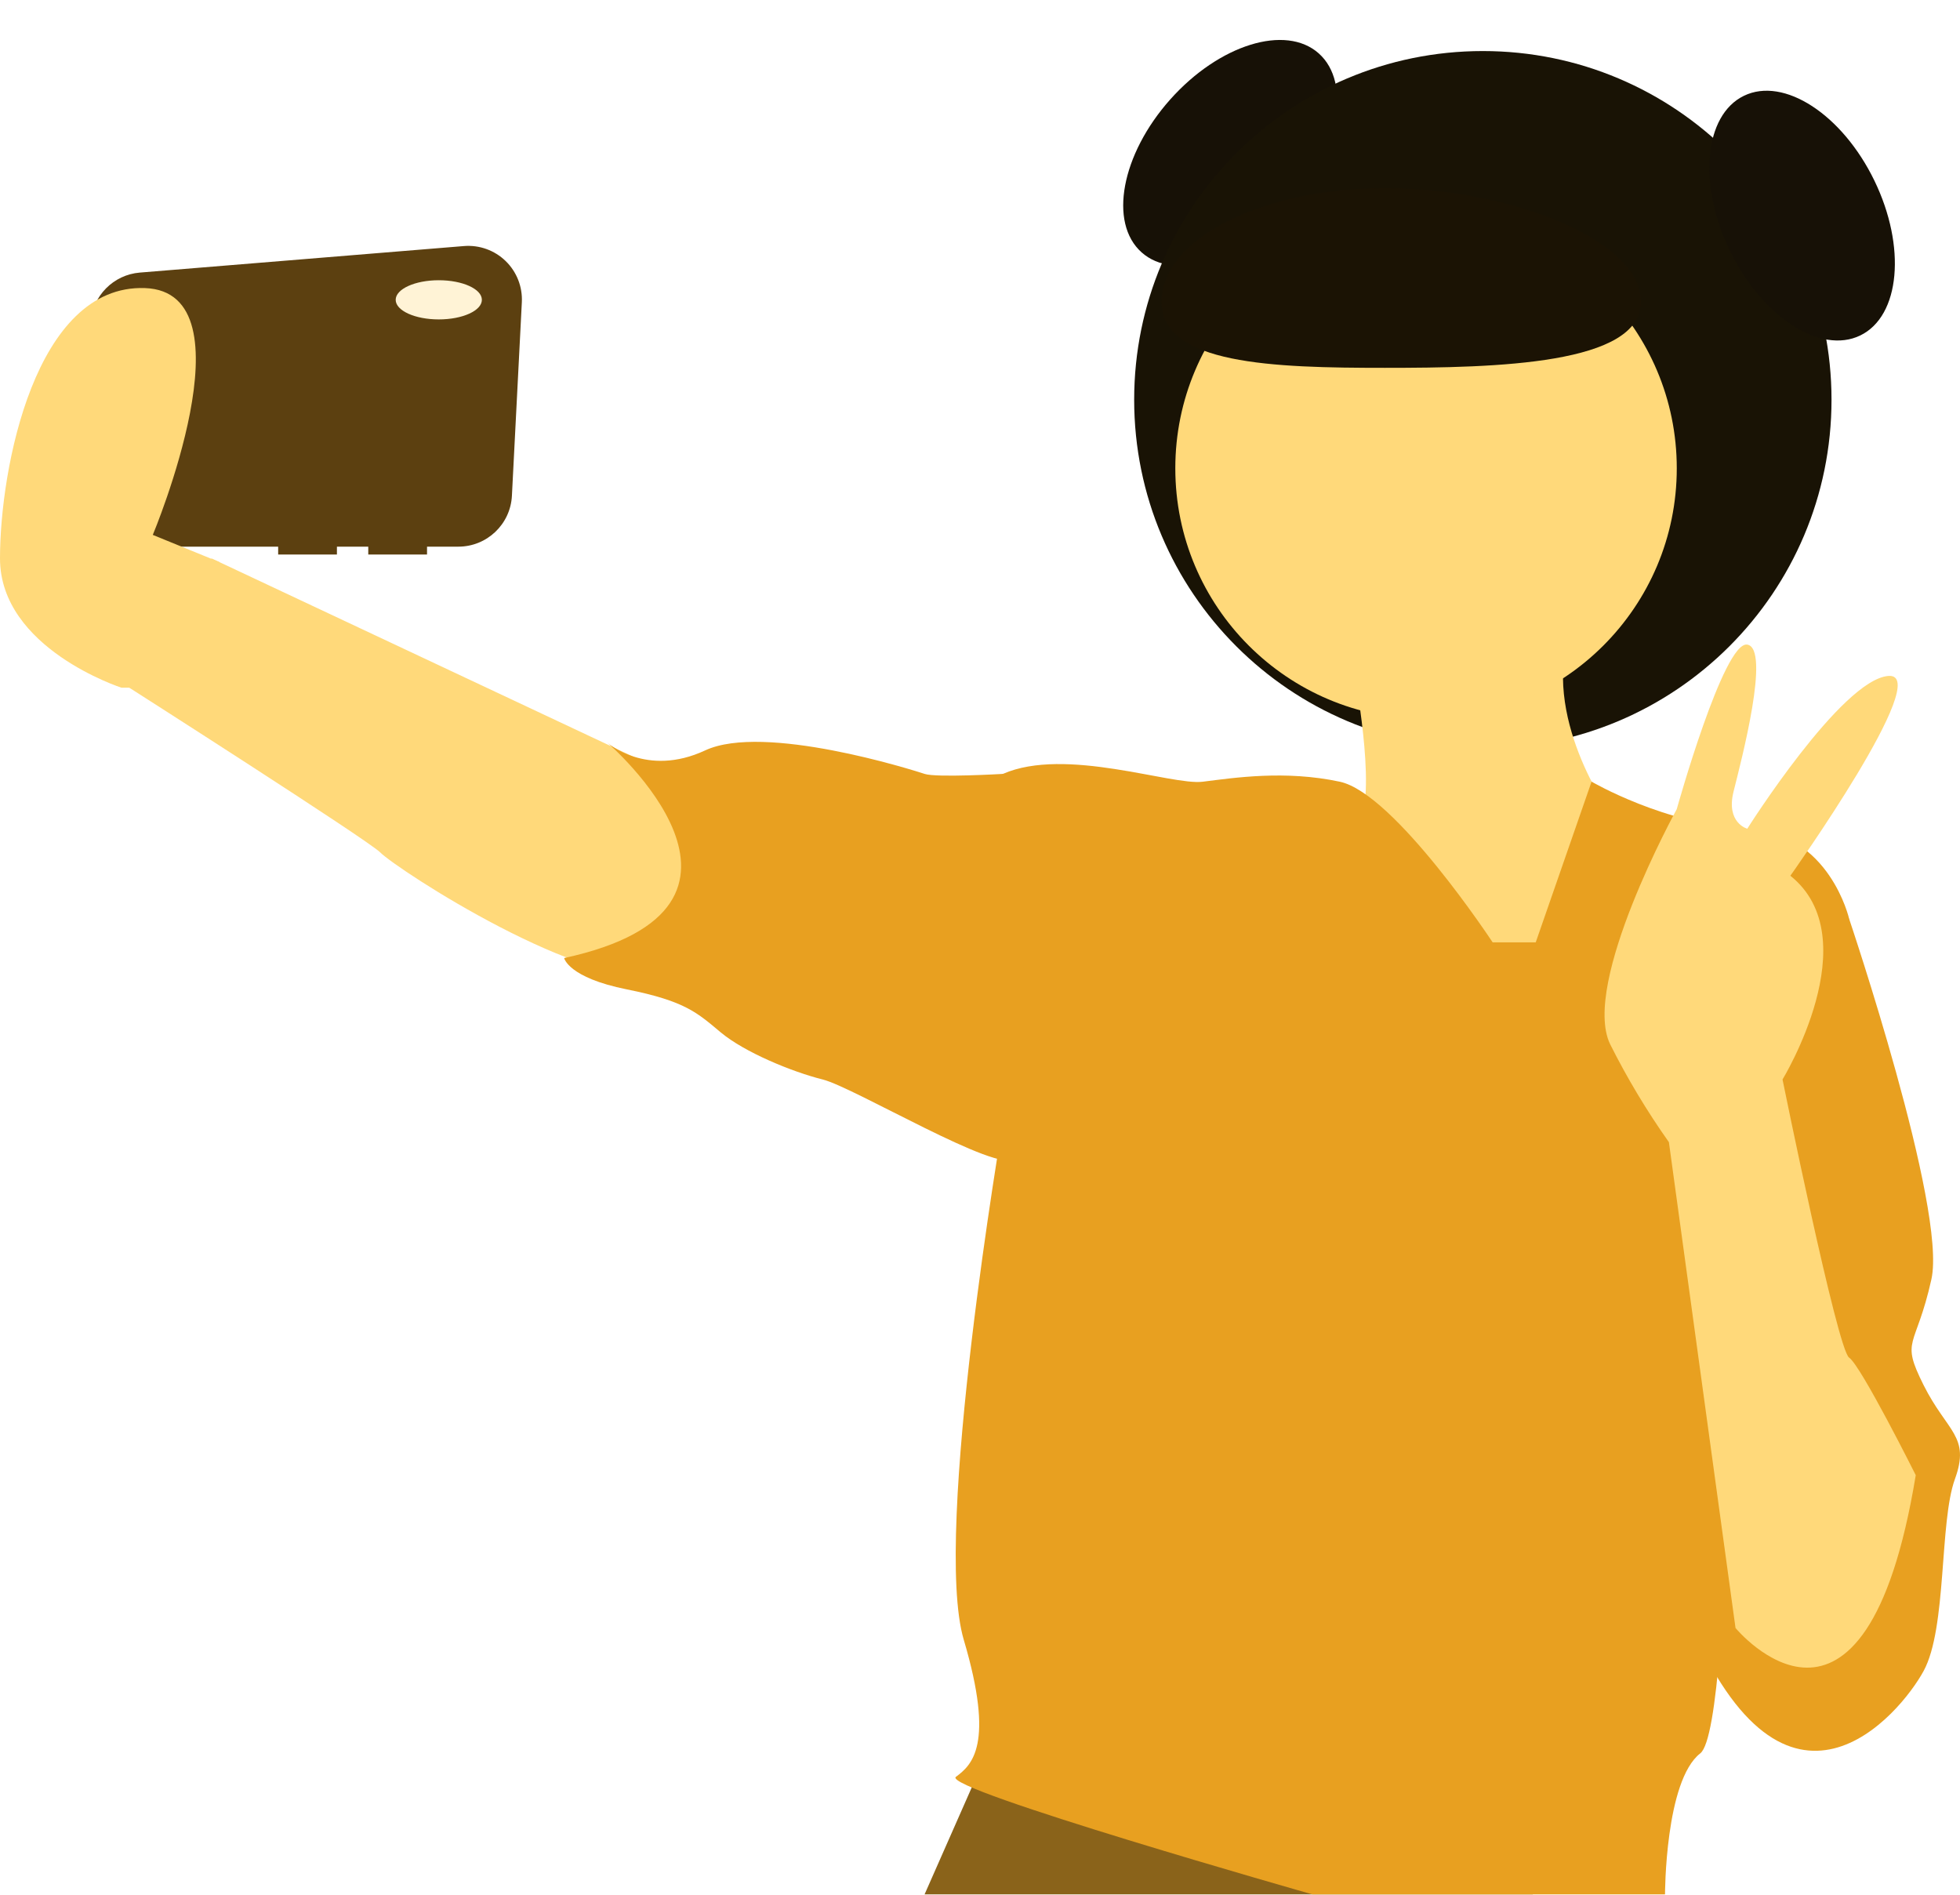
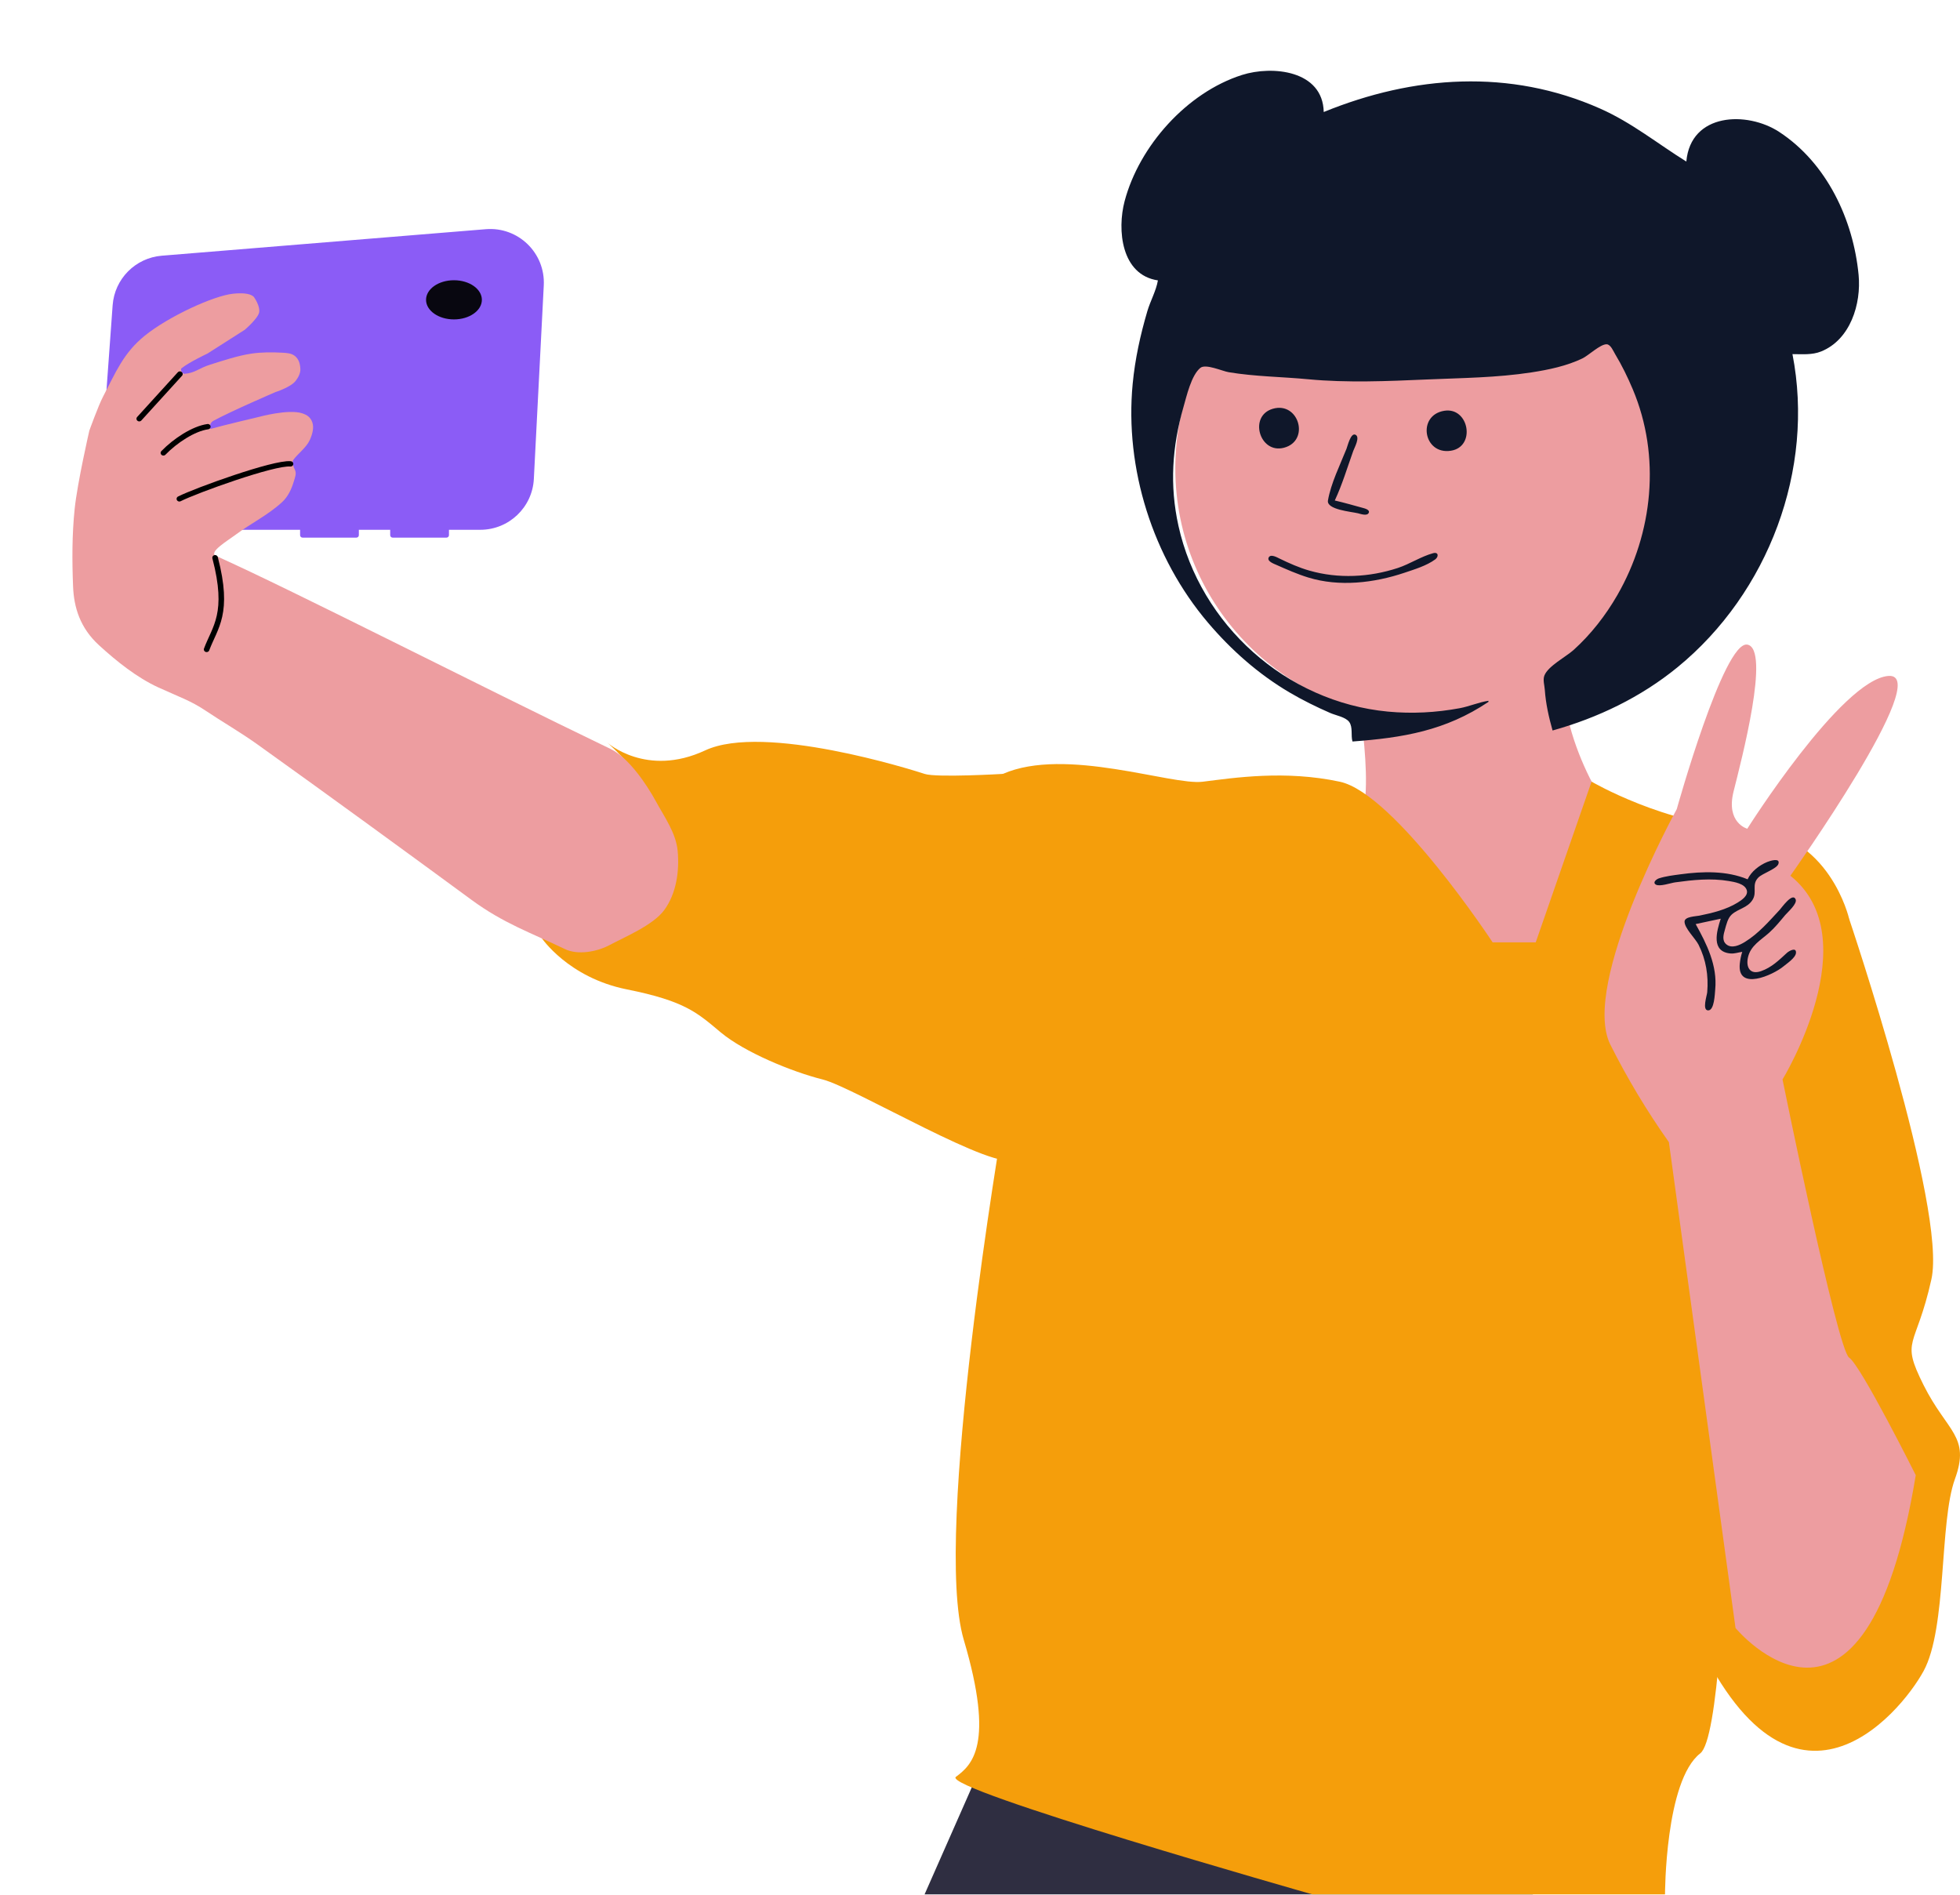
- <svg xmlns="http://www.w3.org/2000/svg" width="720.9" height="696.741" viewBox="0 0 720.9 696.741" role="img" artist="Katerina Limpitsouni" source="https://undraw.co/" version="1.1" id="svg10">
+ <svg xmlns="http://www.w3.org/2000/svg" width="720.9" height="696.741" viewBox="0 0 720.9 696.741" role="img" artist="Katerina Limpitsouni" source="https://undraw.co/" version="1.1" id="svg10" xml:space="preserve">
  <defs id="defs10" />
  <g transform="translate(-1094.33 -383.837)" id="g10">
-     <ellipse cx="48.992" cy="29.539" rx="48.992" ry="29.539" transform="translate(1492.159 457.01) rotate(-48.312)" fill="#2B1F0B" id="ellipse1" style="fill:#171106;fill-opacity:1" />
-     <circle cx="128.244" cy="128.244" r="128.244" transform="translate(1511.484 402.613)" fill="#2B1F0B" id="circle1" style="fill:#191305;fill-opacity:1" />
-     <path d="M831.933,327.857l-119.2,9.753a19.724,19.724,0,0,0-18.064,18.233l-4.451,61.422a19.724,19.724,0,0,0,19.672,21.149h53.725v2.882h21.614v-2.882h11.527v2.882H818.37v-2.882h11.522a19.724,19.724,0,0,0,19.7-18.714l3.65-71.175a19.723,19.723,0,0,0-21.306-20.668Z" transform="translate(433.024 146.479)" fill="#5C4010" id="path1" />
-     <path d="M896.035,450.2,727.444,370.948,697.184,418.5s87.664,55.963,92.221,60.52c6.484,6.484,76.37,51.874,103.748,44.669S907.562,457.405,896.035,450.2Z" transform="translate(444.698 218.266)" fill="#FFD97A" id="path2" />
-     <path d="M738.624,449.388l-21.613,48.99H940.76l-16.252-51.872Z" transform="translate(717.383 582.197)" fill="#8A631A" id="path3" />
-     <path d="M867.009,405.954s8.646,47.551,0,53.315,57.638,76.37,57.638,76.37l27.378-24.5,8.646-56.2s-25.937-36.024-14.409-67.725S867.009,405.954,867.009,405.954Z" transform="translate(725.89 227.929)" fill="#FFD97A" id="path4" />
-     <circle cx="92.221" cy="92.221" r="92.221" transform="translate(1526.616 463.85)" fill="#FFD97A" id="circle4" />
-     <path d="M1008.859,464.919s-36.024-54.756-56.2-59.079-38.906-1.441-50.433,0-50.433-12.969-73.488-2.882,0,128.244,0,128.244S802.8,682.5,814.331,721.408s2.882,46.11-2.882,50.433S942.576,815.07,942.576,815.07h129.685s0-41.787,12.969-51.874,11.528-223.347,11.528-223.347l43.228-83.575s-7.2-31.7-37.465-33.142-57.271-17.327-57.271-17.327l-20.541,59.115Z" transform="translate(634.472 265.508)" fill="#E8A020" id="path5" />
-     <path d="M931.592,415.272l-12.969-7.2s-24.5,1.441-28.819,0-59.079-18.732-80.693-8.646-36.024-2.882-36.024-2.882,70.607,60.52-15.85,79.252c0,0,1.441,7.2,23.055,11.528s25.937,8.646,34.583,15.85,25.937,14.41,37.465,17.291,64.843,34.886,70.606,29.122,0-33.445,0-33.445Z" transform="translate(544.59 260.4)" fill="#E8A020" id="path6" />
-     <path d="M950.8,414.771l27.378,15.85s36.024,106.63,30.26,132.567-11.528,21.614-2.882,38.906,17.291,18.732,11.527,34.583-2.882,54.756-11.527,70.606-50.433,66.284-86.457-18.732S950.8,414.771,950.8,414.771Z" transform="translate(796.276 291.16)" fill="#E8A020" id="path7" />
-     <path d="M1015.368,688.347s-20.173-40.347-24.5-43.229-24.5-102.307-24.5-102.307,31.7-51.874,2.882-74.929c0,0,53.315-74.929,36.024-73.488s-51.874,56.2-51.874,56.2-7.925-2.161-5.043-13.689,13.689-52.595,5.043-54.036-25.937,60.52-25.937,60.52-35.3,64.122-24.5,86.457a278.433,278.433,0,0,0,21.614,36.023l24.5,178.678S996.636,802.182,1015.368,688.347Z" transform="translate(783.586 238.049)" fill="#FFD97A" id="path8" />
-     <ellipse cx="15.85" cy="7.205" rx="15.85" ry="7.205" transform="translate(1239.865 486.905)" fill="#FFF3D6" id="ellipse8" />
-     <path d="M744.173,480.609H724S679.33,466.2,679.33,433.057s12.969-100.866,53.315-99.425,2.882,90.78,2.882,90.78l24.424,9.967.072,30.38Z" transform="translate(415 156.157)" fill="#FFD97A" id="path9" />
-     <path d="M82.134,0c45.361,0,94.18,18.709,94.18,41.788S123.2,66.08,82.134,66.08,0,64.866,0,41.788,36.773,0,82.134,0Z" transform="translate(1521.57 453.046)" fill="#C0841D" id="path10" style="fill:#1b1304;fill-opacity:1" />
-     <ellipse cx="29.539" cy="48.992" rx="29.539" ry="48.992" transform="translate(1709.183 431.973) rotate(-25.902)" fill="#2B1F0B" id="ellipse10" style="fill:#171106;fill-opacity:1" />
+     <path d="m 1273.022,468.132 -119.2,9.753 c -9.693,0.793 -17.361,8.533 -18.064,18.233 l -4.451,61.422 c -0.828,11.424 8.218,21.149 19.672,21.149 h 53.725 v 1.973 a 0.909,0.909 45 0 0 0.909,0.909 l 19.797,0 a 0.909,0.909 135 0 0 0.909,-0.909 v -1.973 h 11.527 v 1.973 a 0.909,0.909 45 0 0 0.909,0.909 l 19.797,0 a 0.909,0.909 135 0 0 0.909,-0.909 v -1.973 h 11.522 c 10.501,10e-4 19.162,-8.226 19.7,-18.714 l 3.65,-71.175 c 0.611,-11.916 -9.415,-21.641 -21.306,-20.668 z" fill="#090814" id="path1" style="fill:#8b5cf6;fill-opacity:1" />
+     <path d="M738.624,449.388l-21.613,48.99H940.76l-16.252-51.872Z" transform="translate(717.383 582.197)" fill="#2f2e41" id="path3" />
+     <path d="M867.009,405.954s8.646,47.551,0,53.315,57.638,76.37,57.638,76.37l27.378-24.5,8.646-56.2s-25.937-36.024-14.409-67.725S867.009,405.954,867.009,405.954Z" transform="translate(725.89 227.929)" fill="#ed9da0" id="path4" />
+     <circle cx="92.221" cy="92.221" r="92.221" transform="translate(1526.616 463.85)" fill="#ed9da0" id="circle4" />
+     <path d="M1008.859,464.919s-36.024-54.756-56.2-59.079-38.906-1.441-50.433,0-50.433-12.969-73.488-2.882,0,128.244,0,128.244S802.8,682.5,814.331,721.408s2.882,46.11-2.882,50.433S942.576,815.07,942.576,815.07h129.685s0-41.787,12.969-51.874,11.528-223.347,11.528-223.347l43.228-83.575s-7.2-31.7-37.465-33.142-57.271-17.327-57.271-17.327l-20.541,59.115Z" fill="#6c63ff" id="path5" style="fill:#f59e0b;fill-opacity:1" transform="translate(634.472 265.508)" />
+     <path d="m 931.592,415.272 -12.969,-7.2 c 0,0 -24.5,1.441 -28.819,0 -4.319,-1.441 -59.079,-18.732 -80.693,-8.646 -21.614,10.086 -36.024,-2.882 -36.024,-2.882 0,0 62.272,53.062 -24.185,71.794 0,0 9.776,14.658 31.39,18.986 21.614,4.328 25.937,8.646 34.583,15.85 8.646,7.204 25.937,14.41 37.465,17.291 11.528,2.881 64.843,34.886 70.606,29.122 5.763,-5.764 0,-33.445 0,-33.445 z" transform="translate(544.59,260.4)" fill="#6c63ff" id="path6" style="fill:#f59e0b;fill-opacity:1" />
+     <path d="M950.8,414.771l27.378,15.85s36.024,106.63,30.26,132.567-11.528,21.614-2.882,38.906,17.291,18.732,11.527,34.583-2.882,54.756-11.527,70.606-50.433,66.284-86.457-18.732S950.8,414.771,950.8,414.771Z" transform="translate(796.276 291.16)" fill="#6c63ff" id="path7" style="fill:#f59e0b;fill-opacity:1" />
+     <path d="M1015.368,688.347s-20.173-40.347-24.5-43.229-24.5-102.307-24.5-102.307,31.7-51.874,2.882-74.929c0,0,53.315-74.929,36.024-73.488s-51.874,56.2-51.874,56.2-7.925-2.161-5.043-13.689,13.689-52.595,5.043-54.036-25.937,60.52-25.937,60.52-35.3,64.122-24.5,86.457a278.433,278.433,0,0,0,21.614,36.023l24.5,178.678S996.636,802.182,1015.368,688.347Z" transform="translate(783.586 238.049)" fill="#ed9da0" id="path8" />
+     <ellipse cx="1261.299" cy="494.11" rx="10.266" ry="7.205" fill="#6c63ff" id="ellipse8" style="fill:#080710;fill-opacity:1;stroke-width:1" />
+     <path d="m 1520.217,486.964 c -0.671,3.881 -2.78,7.544 -3.893,11.333 -2.583,8.792 -4.516,17.58 -5.389,26.714 -2.978,31.12 7.397,63.939 27.692,87.832 8.584,10.106 18.536,18.908 29.977,25.66 4.849,2.862 9.884,5.333 15.044,7.586 1.984,0.866 5.638,1.477 6.938,3.294 1.404,1.963 0.536,4.954 1.195,7.173 18.543,-1.376 34.178,-3.947 50.013,-14.571 v -0.405 c -3.58,0.526 -6.993,2.063 -10.572,2.728 -8.729,1.622 -17.603,2.088 -26.43,1.251 -37.466,-3.554 -68.961,-31.954 -77.022,-68.335 -3.287,-14.837 -2.336,-29.159 1.856,-43.713 1.15,-3.992 2.859,-11.648 6.2,-14.372 1.97,-1.606 8.024,1.188 10.413,1.588 9.69,1.621 19.53,1.674 29.276,2.597 14.272,1.352 29.21,0.708 43.507,0.085 12.918,-0.563 25.8,-0.636 38.628,-2.616 6.317,-0.975 12.917,-2.351 18.704,-5.134 2.243,-1.079 6.593,-5.267 8.907,-5.201 1.486,0.042 2.486,2.561 3.128,3.626 2.497,4.142 4.62,8.499 6.496,12.952 10.339,24.545 7.462,52.847 -5.694,75.689 -4.276,7.424 -9.704,14.417 -16.09,20.169 -2.791,2.514 -9.386,5.908 -10.733,9.394 -0.623,1.613 0.038,3.592 0.151,5.246 0.348,5.07 1.475,10.094 2.856,14.976 16.691,-4.671 32.479,-12.243 45.947,-23.259 33.451,-27.362 50.545,-72.781 42.287,-115.168 3.567,0 7.201,0.373 10.572,-0.993 10.73,-4.348 14.776,-17.474 13.755,-28.149 -1.939,-20.284 -11.684,-41.125 -29.207,-52.586 -11.8,-7.719 -32.577,-7.09 -34.155,10.896 -10.679,-6.642 -20.057,-14.316 -31.715,-19.484 -33.252,-14.742 -68.649,-12.207 -101.652,1.27 -0.329,-15.353 -18.919,-17.186 -30.089,-13.622 -20.261,6.463 -37.77,26.114 -43.148,46.408 -2.783,10.502 -1.294,27.122 12.245,29.142 m 42.287,47.21 c -9.038,2.6 -4.907,16.697 4.066,14.34 9.706,-2.549 5.494,-17.091 -4.066,-14.34 m 63.024,0.746 c -10.077,1.643 -7.679,16.266 2.44,14.694 9.312,-1.447 6.675,-16.18 -2.44,-14.694 m -40.254,32.995 c 2.735,-5.822 4.617,-12.163 6.787,-18.214 0.435,-1.213 2.63,-5.088 0.826,-5.968 -1.756,-0.856 -2.89,4.123 -3.302,5.158 -2.362,5.931 -5.743,12.722 -6.824,19.017 -0.581,3.387 8.595,4.112 11.052,4.712 0.941,0.23 3.238,1.073 3.9,-0.071 0.716,-1.236 -1.55,-1.756 -2.276,-1.951 -3.378,-0.911 -6.753,-1.905 -10.164,-2.683 m 36.18,19.377 c -4.429,1.201 -8.598,4.001 -13.004,5.446 -10.484,3.439 -21.88,4.007 -32.529,0.961 -3.827,-1.094 -7.409,-2.702 -10.978,-4.43 -0.873,-0.423 -3.178,-1.754 -3.933,-0.472 -0.84,1.427 1.844,2.382 2.713,2.765 3.909,1.722 7.694,3.414 11.791,4.675 11.449,3.523 24.229,2.004 35.375,-1.743 3.688,-1.24 8.165,-2.588 11.325,-4.912 1.342,-0.987 1.233,-2.831 -0.761,-2.29 m -30.081,60.764 -0.407,0.405 0.407,-0.405 m 0.678,3.913 -0.136,0.27 0.136,-0.27 m 0.136,1.349 -0.406,0.405 0.406,-0.405 m 0.407,0.809 -0.407,0.405 0.407,-0.405 m 0.407,1.214 -0.407,0.405 0.407,-0.405" style="fill:#0f172a;fill-opacity:1;stroke:none;stroke-width:1" id="path1-7" />
+     <path d="m 1737.111,707.237 c -7.692,-3.197 -16.537,-2.952 -24.707,-1.837 -2.615,0.357 -5.381,0.673 -7.901,1.487 -0.807,0.26 -2.486,1.443 -1.165,2.288 1.357,0.868 5.517,-0.593 7.09,-0.81 6.58,-0.906 13.165,-1.608 19.766,-0.496 2.092,0.353 5.837,0.952 6.601,3.334 0.65,2.028 -1.886,3.693 -3.306,4.577 -4.178,2.6 -9.384,3.873 -14.165,4.831 -1.305,0.261 -5.317,0.337 -5.404,2.127 -0.116,2.395 4.029,6.331 5.137,8.546 2.78,5.556 3.697,11.342 3.203,17.46 -0.103,1.281 -1.988,6.708 0.362,6.708 2.275,0 2.422,-6.104 2.575,-7.697 0.837,-8.763 -3.082,-16.668 -7.191,-24.048 l 9.224,-1.976 c -1.509,4.637 -3.677,12.174 3.624,12.786 1.448,0.121 2.861,-0.405 4.283,-0.597 -0.446,1.407 -0.735,2.813 -0.893,4.283 -1.113,10.337 12.322,4.185 16.047,1.069 1.279,-1.07 4.506,-3.171 4.613,-5.008 0.129,-2.223 -2.598,-0.631 -3.295,0 -3.002,2.74 -5.626,5.374 -9.553,6.754 -4.09,1.437 -5.646,-1.468 -4.8,-5.126 0.992,-4.293 4.679,-6.242 7.76,-8.99 2.148,-1.916 4.063,-4.287 5.908,-6.493 0.938,-1.122 4.551,-4.184 3.845,-5.825 -1.132,-2.631 -5.139,3.11 -5.825,3.848 -3.978,4.279 -7.792,8.742 -12.818,11.838 -1.907,1.175 -4.842,2.586 -6.87,0.867 -1.67,-1.415 -0.985,-3.653 -0.473,-5.458 0.52,-1.832 1.016,-4.133 2.472,-5.471 2.384,-2.19 5.82,-2.411 7.682,-5.431 1.805,-2.929 -0.498,-5.548 2.136,-8.2 1.527,-1.538 6.735,-3.167 7.354,-4.984 0.831,-2.441 -3.165,-1.11 -4.064,-0.744 -2.896,1.179 -5.925,3.498 -7.247,6.382" style="fill:#0f172a;fill-opacity:1;stroke:none" id="path1-3" />
+     <g id="g3280" transform="matrix(1.136513,0,0,1.086525,626.3395,-29.20703)" style="fill:#ed9da0;fill-opacity:1;stroke:#000000;stroke-width:0.9;stroke-opacity:1">
+       <path style="fill:#ed9da0;fill-opacity:1;fill-rule:evenodd;stroke:none;stroke-width:0.27;stroke-linecap:round;stroke-linejoin:bevel;stroke-dasharray:none;stroke-opacity:1;paint-order:markers fill stroke" d="m 487.188,479.58 c -6.237,0.677 -20.742,7.615 -28.541,14.19 -6.946,5.856 -9.454,12.516 -13.519,20.64 -1.532,3.061 -4.44,11.512 -4.44,11.512 0,0 -3.864,17.566 -4.746,26.476 -0.866,8.747 -0.849,17.431 -0.519,26.215 0.269,7.146 2.249,14.068 8.415,19.971 5.625,5.385 12.27,10.948 19.147,14.246 6.737,3.231 10.497,4.482 15.429,7.95 5.07,3.565 11.143,7.218 16.67,11.353 23.231,17.379 47.702,36.047 69.312,52.642 10.386,7.976 19.152,11.079 30.269,16.67 4.09,2.057 10.253,0.903 14.257,-1.316 5.396,-2.991 14.191,-6.817 17.767,-11.845 3.989,-5.61 5.021,-13.325 4.387,-20.18 -0.555,-6.004 -4.23,-11.325 -7.019,-16.67 -3.04,-5.827 -8.826,-14.81 -14.696,-17.767 -43.894,-22.111 -101.865,-53.199 -127.673,-65.342 -2.586,-1.217 3.805,-5.176 6.422,-7.222 4.882,-3.816 10.364,-6.56 14.982,-11.003 1.867,-1.797 3.004,-4.335 3.722,-6.824 0.46,-1.593 1.019,-2.834 0.365,-4.195 -0.394,-0.819 -1.014,-2.459 -0.494,-3.23 1.36,-2.017 4.233,-4.162 5.364,-6.788 0.782,-1.814 1.444,-4.141 0.785,-6.003 -0.586,-1.654 -1.622,-2.447 -3.284,-3.01 -4.446,-1.505 -13.904,1.203 -13.904,1.203 0,0 -12.05,2.972 -15.51,4.033 -0.857,0.263 -0.497,-2.009 0.584,-2.626 5.826,-3.319 20.199,-9.782 20.199,-9.782 0,0 4.835,-1.601 6.477,-3.722 0.844,-1.091 1.641,-2.654 1.589,-4.033 -0.066,-1.732 -0.45,-3.347 -1.77,-4.47 -1.114,-0.948 -2.663,-1.033 -4.123,-1.114 -3.305,-0.183 -6.654,-0.19 -9.926,0.31 -4.563,0.698 -9.727,2.552 -13.339,3.722 -3.612,1.171 -5.058,2.935 -8.375,3.102 -0.693,0.035 -1.464,-1.418 -0.931,-1.861 2.561,-2.126 8.375,-4.963 8.375,-4.963 l 12.098,-8.065 c 0,0 4.268,-3.811 4.653,-5.894 0.385,-2.083 -1.551,-4.963 -1.551,-4.963 0,0 -0.672,-2.026 -6.909,-1.349 z" id="path3278" />
+       <g id="g3279" style="fill:#ed9da0;fill-opacity:1;stroke:#000000;stroke-width:0.9;stroke-opacity:1">
+         <path style="fill:#ed9da0;fill-opacity:1;fill-rule:evenodd;stroke:#000000;stroke-width:1.8;stroke-linecap:round;stroke-linejoin:bevel;stroke-dasharray:none;stroke-opacity:1;paint-order:markers fill stroke" d="m 481.388,568.946 c 4.739,18.93 -0.023,23.432 -2.742,31.037" id="path3279-2" />
+         <path style="fill:#ed9da0;fill-opacity:1;fill-rule:evenodd;stroke:#000000;stroke-width:1.8;stroke-linecap:round;stroke-linejoin:bevel;stroke-dasharray:none;stroke-opacity:1;paint-order:markers fill stroke" d="m 505.799,537.172 c -5.336,-0.537 -30.63,9.014 -35.972,11.845" id="path3279-9" />
+         <path style="fill:#ed9da0;fill-opacity:1;fill-rule:evenodd;stroke:#000000;stroke-width:1.8;stroke-linecap:round;stroke-linejoin:bevel;stroke-dasharray:none;stroke-opacity:1;paint-order:markers fill stroke" d="m 470.002,506.76 -13.161,15.135" id="path3279" />
+         <path style="fill:#ed9da0;fill-opacity:1;fill-rule:evenodd;stroke:#000000;stroke-width:1.8;stroke-linecap:round;stroke-linejoin:bevel;stroke-dasharray:none;stroke-opacity:1;paint-order:markers fill stroke" d="m 479.026,524.578 c -4.655,0.682 -10.587,4.803 -14.367,8.883" id="path3279-6" />
+       </g>
+     </g>
  </g>
</svg>
